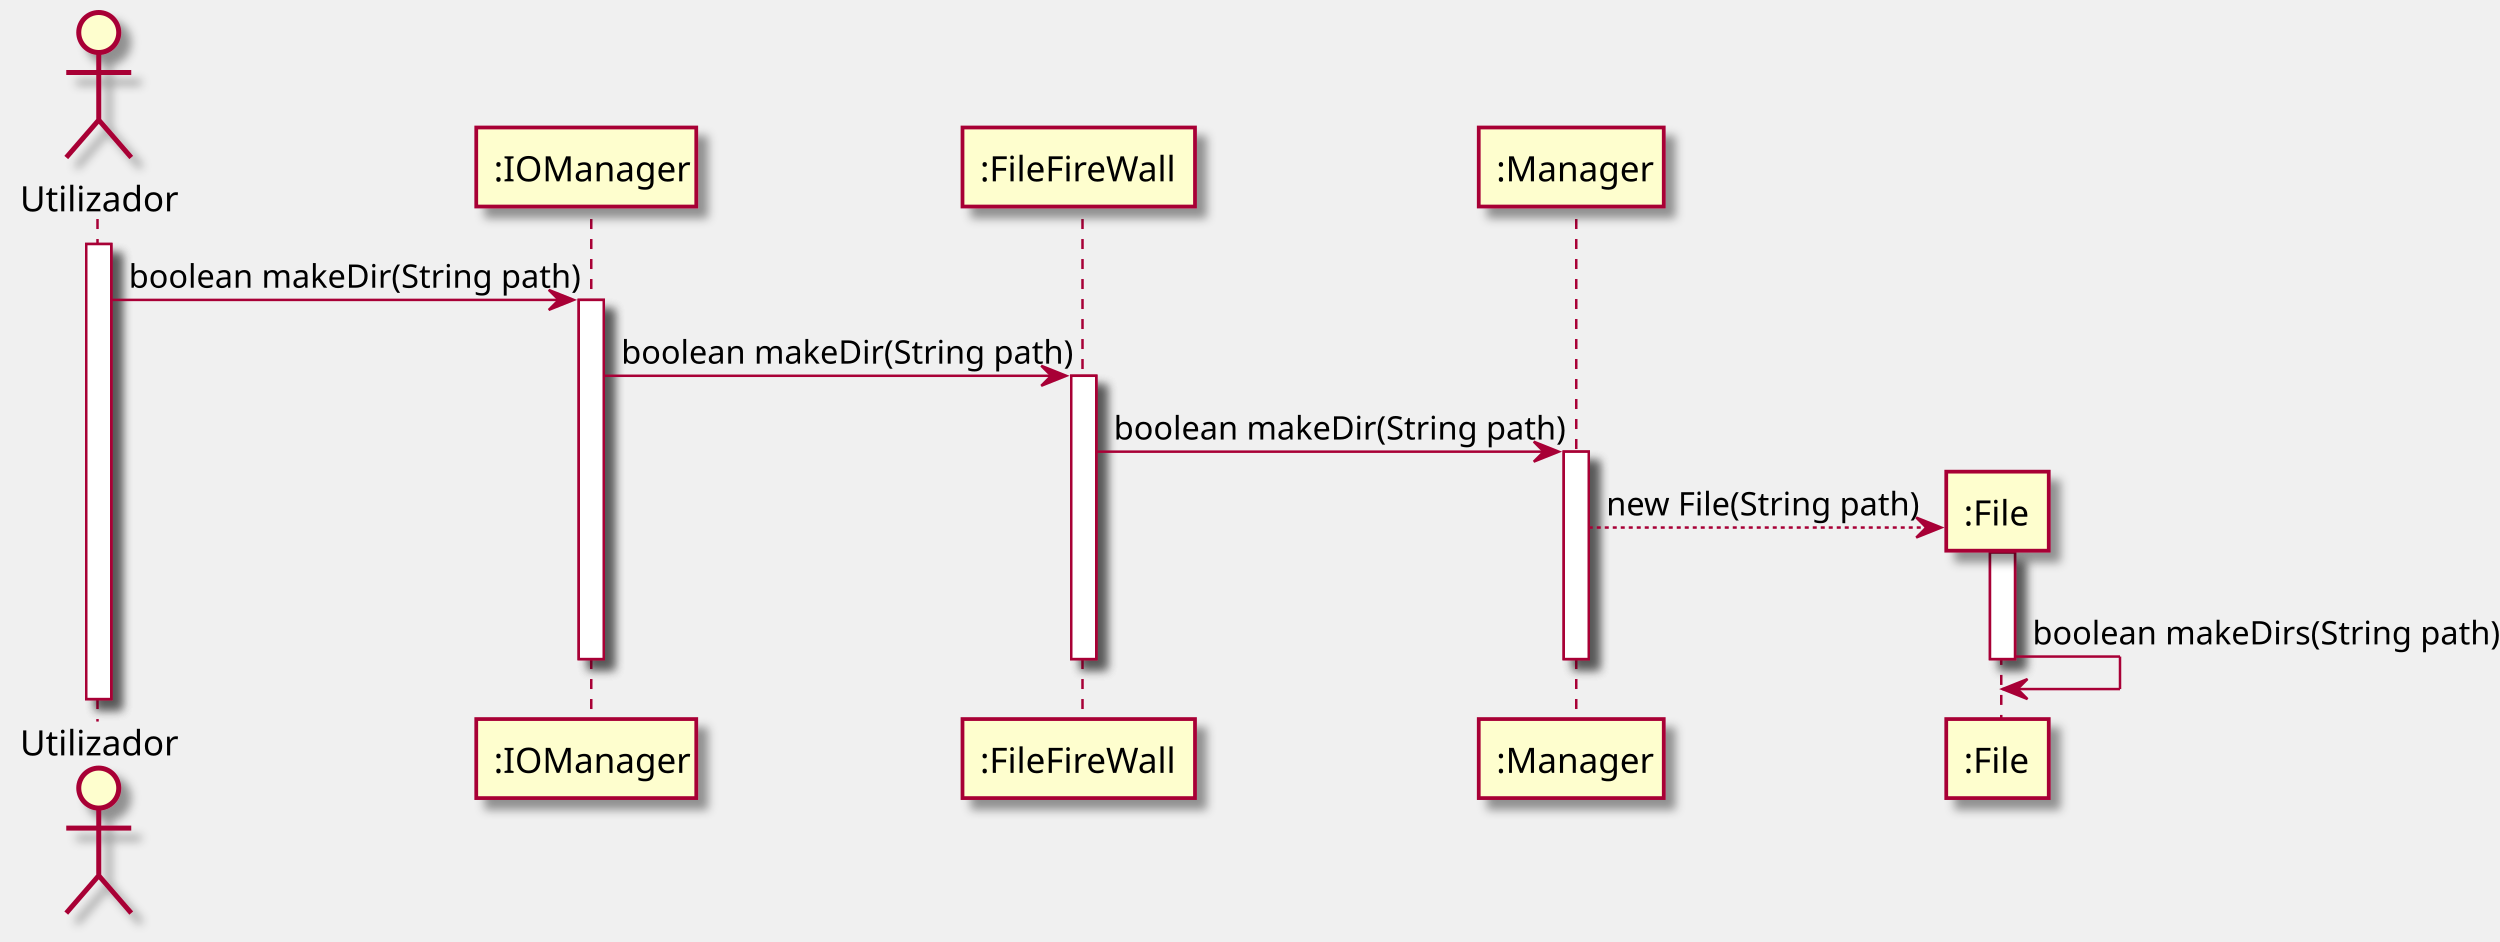
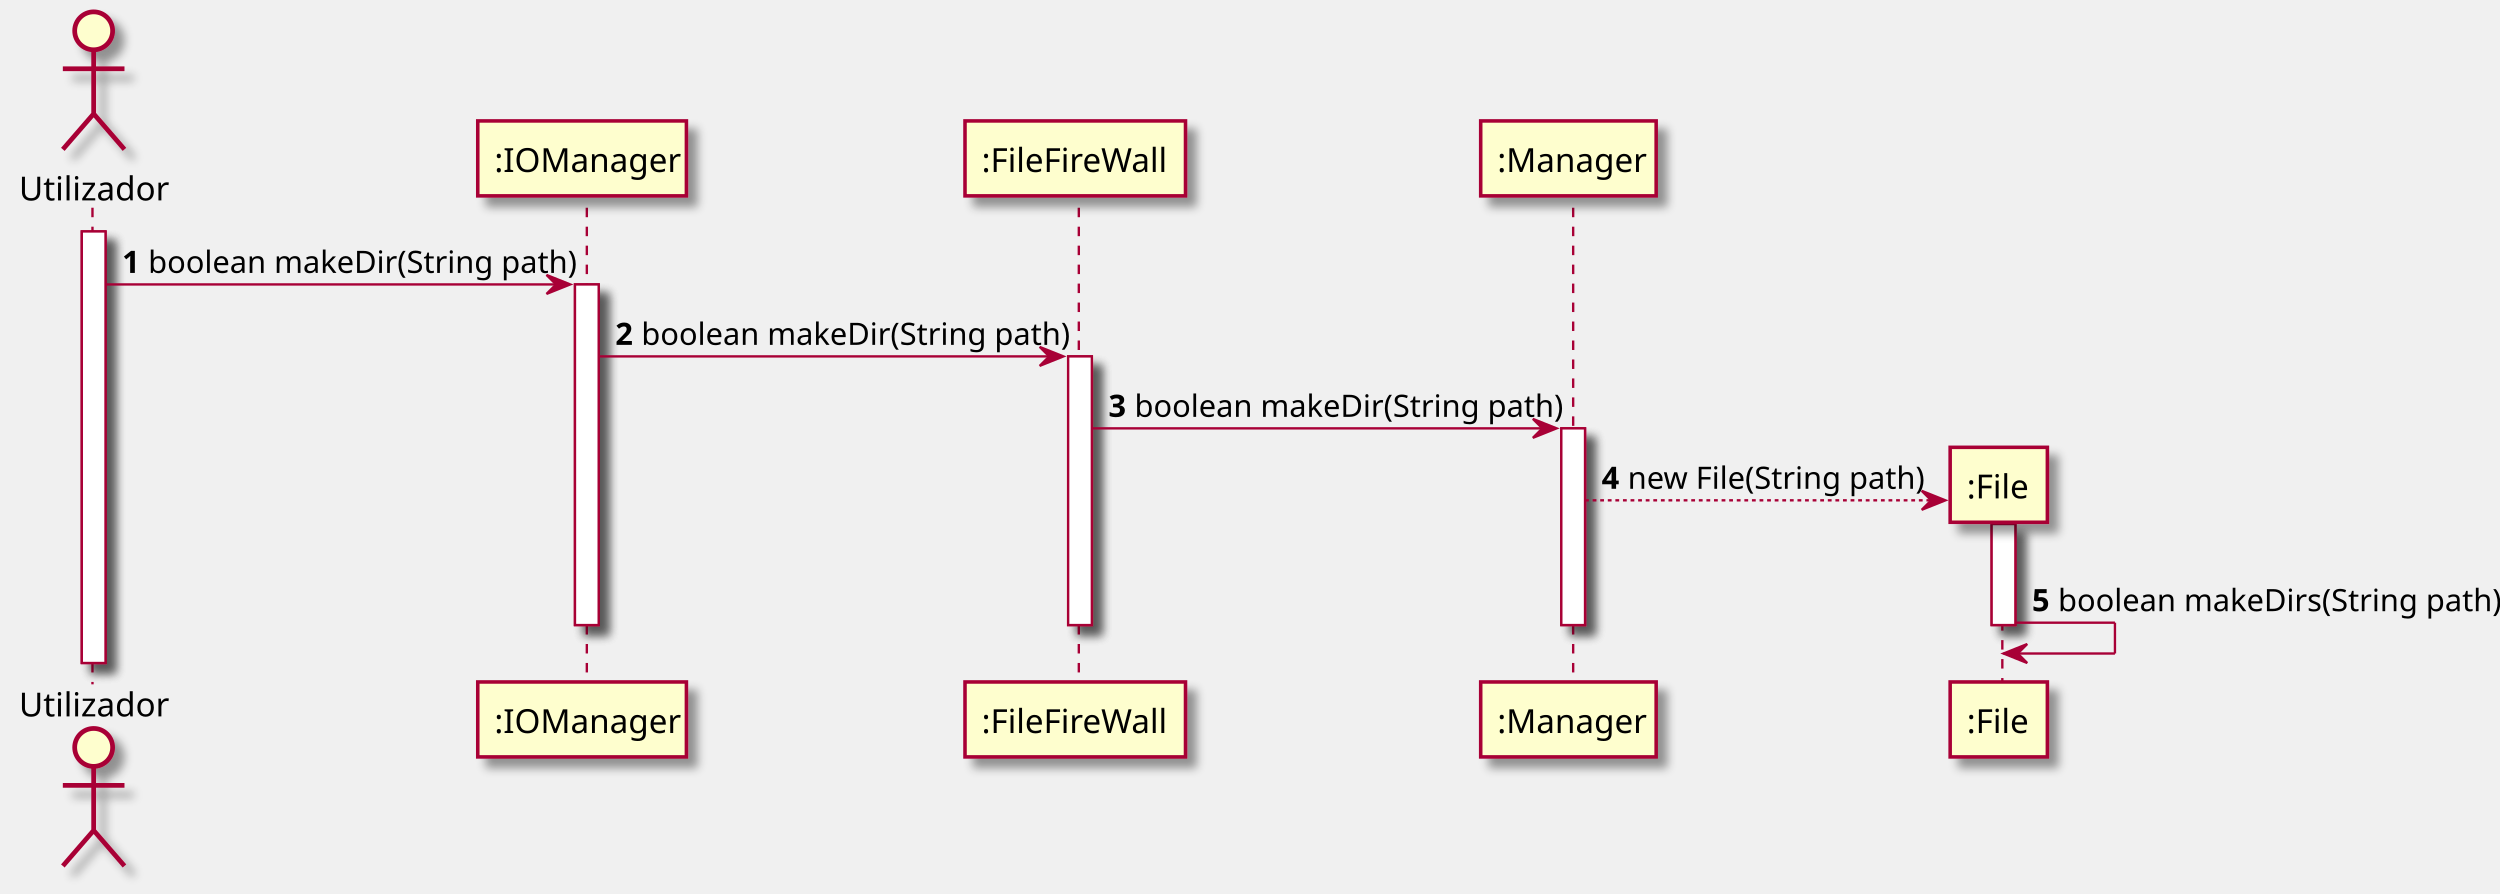
- <svg xmlns="http://www.w3.org/2000/svg" contentScriptType="application/ecmascript" contentStyleType="text/css" height="471.25px" preserveAspectRatio="none" style="width:1250px;height:471px;" version="1.1" viewBox="0 0 1250 471" width="1250px" zoomAndPan="magnify">
+ <svg xmlns="http://www.w3.org/2000/svg" contentScriptType="application/ecmascript" contentStyleType="text/css" height="471.25px" preserveAspectRatio="none" style="width:1318px;height:471px;" version="1.1" viewBox="0 0 1318 471" width="1318.75px" zoomAndPan="magnify">
  <defs>
-     <filter height="300%" id="feb7xlww17eip" width="300%" x="-1" y="-1">
+     <filter height="300%" id="frs1ithpgdnyf" width="300%" x="-1" y="-1">
      <feGaussianBlur result="blurOut" stdDeviation="2.5" />
      <feColorMatrix in="blurOut" result="blurOut2" type="matrix" values="0 0 0 0 0 0 0 0 0 0 0 0 0 0 0 0 0 0 .4 0" />
      <feOffset dx="5.0" dy="5.0" in="blurOut2" result="blurOut3" />
      <feBlend in="SourceGraphic" in2="blurOut3" mode="normal" />
    </filter>
  </defs>
  <g>
-     <rect fill="#FFFFFF" filter="url(#feb7xlww17eip)" height="227.519" style="stroke: #A80036; stroke-width: 1.25;" width="12.5" x="43.125" y="122.012" />
-     <rect fill="#FFFFFF" filter="url(#feb7xlww17eip)" height="179.58" style="stroke: #A80036; stroke-width: 1.25;" width="12.5" x="289.375" y="149.951" />
-     <rect fill="#FFFFFF" filter="url(#feb7xlww17eip)" height="141.641" style="stroke: #A80036; stroke-width: 1.25;" width="12.5" x="535.625" y="187.891" />
-     <rect fill="#FFFFFF" filter="url(#feb7xlww17eip)" height="103.701" style="stroke: #A80036; stroke-width: 1.25;" width="12.5" x="781.875" y="225.83" />
-     <rect fill="#FFFFFF" filter="url(#feb7xlww17eip)" height="53.262" style="stroke: #A80036; stroke-width: 1.25;" width="12.5" x="995" y="276.269" />
+     <rect fill="#FFFFFF" filter="url(#frs1ithpgdnyf)" height="227.519" style="stroke: #A80036; stroke-width: 1.25;" width="12.5" x="43.125" y="122.012" />
+     <rect fill="#FFFFFF" filter="url(#frs1ithpgdnyf)" height="179.58" style="stroke: #A80036; stroke-width: 1.25;" width="12.5" x="303.125" y="149.951" />
+     <rect fill="#FFFFFF" filter="url(#frs1ithpgdnyf)" height="141.641" style="stroke: #A80036; stroke-width: 1.25;" width="12.5" x="563.125" y="187.891" />
+     <rect fill="#FFFFFF" filter="url(#frs1ithpgdnyf)" height="103.701" style="stroke: #A80036; stroke-width: 1.25;" width="12.5" x="823.125" y="225.83" />
+     <rect fill="#FFFFFF" filter="url(#frs1ithpgdnyf)" height="53.262" style="stroke: #A80036; stroke-width: 1.25;" width="12.5" x="1050" y="276.269" />
    <line style="stroke: #A80036; stroke-width: 1.25; stroke-dasharray: 5.0,5.0;" x1="48.75" x2="48.75" y1="109.512" y2="360.781" />
-     <line style="stroke: #A80036; stroke-width: 1.25; stroke-dasharray: 5.0,5.0;" x1="295.625" x2="295.625" y1="109.512" y2="360.781" />
-     <line style="stroke: #A80036; stroke-width: 1.25; stroke-dasharray: 5.0,5.0;" x1="541.25" x2="541.25" y1="109.512" y2="360.781" />
-     <line style="stroke: #A80036; stroke-width: 1.25; stroke-dasharray: 5.0,5.0;" x1="788.125" x2="788.125" y1="109.512" y2="360.781" />
-     <line style="stroke: #A80036; stroke-width: 1.25; stroke-dasharray: 5.0,5.0;" x1="1000.625" x2="1000.625" y1="277.461" y2="360.781" />
-     <text fill="#000000" font-family="sans-serif" font-size="17.5" lengthAdjust="spacingAndGlyphs" textLength="71.25" x="10" y="105.666">Utilizador</text>
-     <ellipse cx="49.375" cy="16.25" fill="#FEFECE" filter="url(#feb7xlww17eip)" rx="10" ry="10" style="stroke: #A80036; stroke-width: 2.5;" />
-     <path d="M49.375,26.25 L49.375,60 M33.125,36.25 L65.625,36.25 M49.375,60 L33.125,78.75 M49.375,60 L65.625,78.75 " fill="none" filter="url(#feb7xlww17eip)" style="stroke: #A80036; stroke-width: 2.5;" />
-     <text fill="#000000" font-family="sans-serif" font-size="17.5" lengthAdjust="spacingAndGlyphs" textLength="71.25" x="10" y="377.698">Utilizador</text>
-     <ellipse cx="49.375" cy="394.043" fill="#FEFECE" filter="url(#feb7xlww17eip)" rx="10" ry="10" style="stroke: #A80036; stroke-width: 2.5;" />
-     <path d="M49.375,404.043 L49.375,437.793 M33.125,414.043 L65.625,414.043 M49.375,437.793 L33.125,456.543 M49.375,437.793 L65.625,456.543 " fill="none" filter="url(#feb7xlww17eip)" style="stroke: #A80036; stroke-width: 2.5;" />
-     <rect fill="#FEFECE" filter="url(#feb7xlww17eip)" height="39.512" style="stroke: #A80036; stroke-width: 1.875;" width="110" x="238.125" y="63.75" />
-     <text fill="#000000" font-family="sans-serif" font-size="17.5" lengthAdjust="spacingAndGlyphs" textLength="92.5" x="246.875" y="90.666">:IOManager</text>
-     <rect fill="#FEFECE" filter="url(#feb7xlww17eip)" height="39.512" style="stroke: #A80036; stroke-width: 1.875;" width="110" x="238.125" y="359.531" />
-     <text fill="#000000" font-family="sans-serif" font-size="17.5" lengthAdjust="spacingAndGlyphs" textLength="92.5" x="246.875" y="386.448">:IOManager</text>
-     <rect fill="#FEFECE" filter="url(#feb7xlww17eip)" height="39.512" style="stroke: #A80036; stroke-width: 1.875;" width="116.25" x="481.25" y="63.75" />
-     <text fill="#000000" font-family="sans-serif" font-size="17.5" lengthAdjust="spacingAndGlyphs" textLength="98.75" x="490" y="90.666">:FileFireWall</text>
-     <rect fill="#FEFECE" filter="url(#feb7xlww17eip)" height="39.512" style="stroke: #A80036; stroke-width: 1.875;" width="116.25" x="481.25" y="359.531" />
-     <text fill="#000000" font-family="sans-serif" font-size="17.5" lengthAdjust="spacingAndGlyphs" textLength="98.75" x="490" y="386.448">:FileFireWall</text>
-     <rect fill="#FEFECE" filter="url(#feb7xlww17eip)" height="39.512" style="stroke: #A80036; stroke-width: 1.875;" width="92.5" x="739.375" y="63.75" />
-     <text fill="#000000" font-family="sans-serif" font-size="17.5" lengthAdjust="spacingAndGlyphs" textLength="75" x="748.125" y="90.666">:Manager</text>
-     <rect fill="#FEFECE" filter="url(#feb7xlww17eip)" height="39.512" style="stroke: #A80036; stroke-width: 1.875;" width="92.5" x="739.375" y="359.531" />
-     <text fill="#000000" font-family="sans-serif" font-size="17.5" lengthAdjust="spacingAndGlyphs" textLength="75" x="748.125" y="386.448">:Manager</text>
-     <rect fill="#FEFECE" filter="url(#feb7xlww17eip)" height="39.512" style="stroke: #A80036; stroke-width: 1.875;" width="51.25" x="973.125" y="359.531" />
-     <text fill="#000000" font-family="sans-serif" font-size="17.5" lengthAdjust="spacingAndGlyphs" textLength="33.75" x="981.875" y="386.448">:File</text>
-     <rect fill="#FFFFFF" filter="url(#feb7xlww17eip)" height="227.519" style="stroke: #A80036; stroke-width: 1.25;" width="12.5" x="43.125" y="122.012" />
-     <rect fill="#FFFFFF" filter="url(#feb7xlww17eip)" height="179.58" style="stroke: #A80036; stroke-width: 1.25;" width="12.5" x="289.375" y="149.951" />
-     <rect fill="#FFFFFF" filter="url(#feb7xlww17eip)" height="141.641" style="stroke: #A80036; stroke-width: 1.25;" width="12.5" x="535.625" y="187.891" />
-     <rect fill="#FFFFFF" filter="url(#feb7xlww17eip)" height="103.701" style="stroke: #A80036; stroke-width: 1.25;" width="12.5" x="781.875" y="225.83" />
-     <rect fill="#FFFFFF" filter="url(#feb7xlww17eip)" height="53.262" style="stroke: #A80036; stroke-width: 1.25;" width="12.5" x="995" y="276.269" />
-     <polygon fill="#A80036" points="274.375,144.951,286.875,149.951,274.375,154.951,279.375,149.951" style="stroke: #A80036; stroke-width: 1.25;" />
-     <line style="stroke: #A80036; stroke-width: 1.25;" x1="55.625" x2="281.875" y1="149.951" y2="149.951" />
-     <text fill="#000000" font-family="sans-serif" font-size="16.25" lengthAdjust="spacingAndGlyphs" textLength="210" x="64.375" y="143.881">boolean makeDir(String path)</text>
-     <polygon fill="#A80036" points="520.625,182.891,533.125,187.891,520.625,192.891,525.625,187.891" style="stroke: #A80036; stroke-width: 1.25;" />
-     <line style="stroke: #A80036; stroke-width: 1.25;" x1="301.875" x2="528.125" y1="187.891" y2="187.891" />
-     <text fill="#000000" font-family="sans-serif" font-size="16.25" lengthAdjust="spacingAndGlyphs" textLength="210" x="310.625" y="181.82">boolean makeDir(String path)</text>
-     <polygon fill="#A80036" points="766.875,220.83,779.375,225.83,766.875,230.83,771.875,225.83" style="stroke: #A80036; stroke-width: 1.25;" />
-     <line style="stroke: #A80036; stroke-width: 1.25;" x1="548.125" x2="774.375" y1="225.83" y2="225.83" />
-     <text fill="#000000" font-family="sans-serif" font-size="16.25" lengthAdjust="spacingAndGlyphs" textLength="210" x="556.875" y="219.76">boolean makeDir(String path)</text>
-     <polygon fill="#A80036" points="958.125,258.769,970.625,263.769,958.125,268.769,963.125,263.769" style="stroke: #A80036; stroke-width: 1.25;" />
-     <line style="stroke: #A80036; stroke-width: 1.25; stroke-dasharray: 2.0,2.0;" x1="794.375" x2="965.625" y1="263.769" y2="263.769" />
-     <text fill="#000000" font-family="sans-serif" font-size="16.25" lengthAdjust="spacingAndGlyphs" textLength="148.75" x="803.125" y="257.699">new File(String path)</text>
-     <rect fill="#FEFECE" filter="url(#feb7xlww17eip)" height="39.512" style="stroke: #A80036; stroke-width: 1.875;" width="51.25" x="973.125" y="235.83" />
-     <text fill="#000000" font-family="sans-serif" font-size="17.5" lengthAdjust="spacingAndGlyphs" textLength="33.75" x="981.875" y="262.747">:File</text>
-     <line style="stroke: #A80036; stroke-width: 1.25;" x1="1007.5" x2="1060" y1="328.281" y2="328.281" />
-     <line style="stroke: #A80036; stroke-width: 1.25;" x1="1060" x2="1060" y1="328.281" y2="344.531" />
-     <line style="stroke: #A80036; stroke-width: 1.25;" x1="1001.25" x2="1060" y1="344.531" y2="344.531" />
-     <polygon fill="#A80036" points="1013.75,339.531,1001.25,344.531,1013.75,349.531,1008.75,344.531" style="stroke: #A80036; stroke-width: 1.25;" />
-     <text fill="#000000" font-family="sans-serif" font-size="16.25" lengthAdjust="spacingAndGlyphs" textLength="218.75" x="1016.25" y="322.211">boolean makeDirs(String path)</text>
+     <line style="stroke: #A80036; stroke-width: 1.25; stroke-dasharray: 5.0,5.0;" x1="309.375" x2="309.375" y1="109.512" y2="360.781" />
+     <line style="stroke: #A80036; stroke-width: 1.25; stroke-dasharray: 5.0,5.0;" x1="568.75" x2="568.75" y1="109.512" y2="360.781" />
+     <line style="stroke: #A80036; stroke-width: 1.25; stroke-dasharray: 5.0,5.0;" x1="829.375" x2="829.375" y1="109.512" y2="360.781" />
+     <line style="stroke: #A80036; stroke-width: 1.25; stroke-dasharray: 5.0,5.0;" x1="1055.625" x2="1055.625" y1="277.461" y2="360.781" />
+     <text fill="#000000" font-family="sans-serif" font-size="17.5" lengthAdjust="spacingAndGlyphs" textLength="71.25" x="10" y="105.666">Utilizador
+         </text>
+     <ellipse cx="49.375" cy="16.25" fill="#FEFECE" filter="url(#frs1ithpgdnyf)" rx="10" ry="10" style="stroke: #A80036; stroke-width: 2.5;" />
+     <path d="M49.375,26.25 L49.375,60 M33.125,36.25 L65.625,36.25 M49.375,60 L33.125,78.75 M49.375,60 L65.625,78.75 " fill="none" filter="url(#frs1ithpgdnyf)" style="stroke: #A80036; stroke-width: 2.5;" />
+     <text fill="#000000" font-family="sans-serif" font-size="17.5" lengthAdjust="spacingAndGlyphs" textLength="71.25" x="10" y="377.698">Utilizador
+         </text>
+     <ellipse cx="49.375" cy="394.043" fill="#FEFECE" filter="url(#frs1ithpgdnyf)" rx="10" ry="10" style="stroke: #A80036; stroke-width: 2.5;" />
+     <path d="M49.375,404.043 L49.375,437.793 M33.125,414.043 L65.625,414.043 M49.375,437.793 L33.125,456.543 M49.375,437.793 L65.625,456.543 " fill="none" filter="url(#frs1ithpgdnyf)" style="stroke: #A80036; stroke-width: 2.5;" />
+     <rect fill="#FEFECE" filter="url(#frs1ithpgdnyf)" height="39.512" style="stroke: #A80036; stroke-width: 1.875;" width="110" x="251.875" y="63.75" />
+     <text fill="#000000" font-family="sans-serif" font-size="17.5" lengthAdjust="spacingAndGlyphs" textLength="92.5" x="260.625" y="90.666">:IOManager
+         </text>
+     <rect fill="#FEFECE" filter="url(#frs1ithpgdnyf)" height="39.512" style="stroke: #A80036; stroke-width: 1.875;" width="110" x="251.875" y="359.531" />
+     <text fill="#000000" font-family="sans-serif" font-size="17.5" lengthAdjust="spacingAndGlyphs" textLength="92.5" x="260.625" y="386.448">:IOManager
+         </text>
+     <rect fill="#FEFECE" filter="url(#frs1ithpgdnyf)" height="39.512" style="stroke: #A80036; stroke-width: 1.875;" width="116.25" x="508.75" y="63.75" />
+     <text fill="#000000" font-family="sans-serif" font-size="17.5" lengthAdjust="spacingAndGlyphs" textLength="98.75" x="517.5" y="90.666">:FileFireWall
+         </text>
+     <rect fill="#FEFECE" filter="url(#frs1ithpgdnyf)" height="39.512" style="stroke: #A80036; stroke-width: 1.875;" width="116.25" x="508.75" y="359.531" />
+     <text fill="#000000" font-family="sans-serif" font-size="17.5" lengthAdjust="spacingAndGlyphs" textLength="98.75" x="517.5" y="386.448">:FileFireWall
+         </text>
+     <rect fill="#FEFECE" filter="url(#frs1ithpgdnyf)" height="39.512" style="stroke: #A80036; stroke-width: 1.875;" width="92.5" x="780.625" y="63.75" />
+     <text fill="#000000" font-family="sans-serif" font-size="17.5" lengthAdjust="spacingAndGlyphs" textLength="75" x="789.375" y="90.666">:Manager
+         </text>
+     <rect fill="#FEFECE" filter="url(#frs1ithpgdnyf)" height="39.512" style="stroke: #A80036; stroke-width: 1.875;" width="92.5" x="780.625" y="359.531" />
+     <text fill="#000000" font-family="sans-serif" font-size="17.5" lengthAdjust="spacingAndGlyphs" textLength="75" x="789.375" y="386.448">:Manager
+         </text>
+     <rect fill="#FEFECE" filter="url(#frs1ithpgdnyf)" height="39.512" style="stroke: #A80036; stroke-width: 1.875;" width="51.25" x="1028.125" y="359.531" />
+     <text fill="#000000" font-family="sans-serif" font-size="17.5" lengthAdjust="spacingAndGlyphs" textLength="33.75" x="1036.875" y="386.448">:File
+         </text>
+     <rect fill="#FFFFFF" filter="url(#frs1ithpgdnyf)" height="227.519" style="stroke: #A80036; stroke-width: 1.25;" width="12.5" x="43.125" y="122.012" />
+     <rect fill="#FFFFFF" filter="url(#frs1ithpgdnyf)" height="179.58" style="stroke: #A80036; stroke-width: 1.25;" width="12.5" x="303.125" y="149.951" />
+     <rect fill="#FFFFFF" filter="url(#frs1ithpgdnyf)" height="141.641" style="stroke: #A80036; stroke-width: 1.25;" width="12.5" x="563.125" y="187.891" />
+     <rect fill="#FFFFFF" filter="url(#frs1ithpgdnyf)" height="103.701" style="stroke: #A80036; stroke-width: 1.25;" width="12.5" x="823.125" y="225.83" />
+     <rect fill="#FFFFFF" filter="url(#frs1ithpgdnyf)" height="53.262" style="stroke: #A80036; stroke-width: 1.25;" width="12.5" x="1050" y="276.269" />
+     <polygon fill="#A80036" points="288.125,144.951,300.625,149.951,288.125,154.951,293.125,149.951" style="stroke: #A80036; stroke-width: 1.25;" />
+     <line style="stroke: #A80036; stroke-width: 1.25;" x1="55.625" x2="295.625" y1="149.951" y2="149.951" />
+     <text fill="#000000" font-family="sans-serif" font-size="16.25" font-weight="bold" lengthAdjust="spacingAndGlyphs" textLength="8.75" x="64.375" y="143.881">1
+         </text>
+     <text fill="#000000" font-family="sans-serif" font-size="16.25" lengthAdjust="spacingAndGlyphs" textLength="210" x="78.125" y="143.881">boolean makeDir(String path)
+         </text>
+     <polygon fill="#A80036" points="548.125,182.891,560.625,187.891,548.125,192.891,553.125,187.891" style="stroke: #A80036; stroke-width: 1.25;" />
+     <line style="stroke: #A80036; stroke-width: 1.25;" x1="315.625" x2="555.625" y1="187.891" y2="187.891" />
+     <text fill="#000000" font-family="sans-serif" font-size="16.25" font-weight="bold" lengthAdjust="spacingAndGlyphs" textLength="8.75" x="324.375" y="181.82">2
+         </text>
+     <text fill="#000000" font-family="sans-serif" font-size="16.25" lengthAdjust="spacingAndGlyphs" textLength="210" x="338.125" y="181.82">boolean makeDir(String path)
+         </text>
+     <polygon fill="#A80036" points="808.125,220.83,820.625,225.83,808.125,230.83,813.125,225.83" style="stroke: #A80036; stroke-width: 1.25;" />
+     <line style="stroke: #A80036; stroke-width: 1.25;" x1="575.625" x2="815.625" y1="225.83" y2="225.83" />
+     <text fill="#000000" font-family="sans-serif" font-size="16.25" font-weight="bold" lengthAdjust="spacingAndGlyphs" textLength="8.75" x="584.375" y="219.76">3
+         </text>
+     <text fill="#000000" font-family="sans-serif" font-size="16.25" lengthAdjust="spacingAndGlyphs" textLength="210" x="598.125" y="219.76">boolean makeDir(String path)
+         </text>
+     <polygon fill="#A80036" points="1013.125,258.769,1025.625,263.769,1013.125,268.769,1018.125,263.769" style="stroke: #A80036; stroke-width: 1.25;" />
+     <line style="stroke: #A80036; stroke-width: 1.25; stroke-dasharray: 2.0,2.0;" x1="835.625" x2="1020.625" y1="263.769" y2="263.769" />
+     <text fill="#000000" font-family="sans-serif" font-size="16.25" font-weight="bold" lengthAdjust="spacingAndGlyphs" textLength="8.75" x="844.375" y="257.699">4
+         </text>
+     <text fill="#000000" font-family="sans-serif" font-size="16.25" lengthAdjust="spacingAndGlyphs" textLength="148.75" x="858.125" y="257.699">new File(String path)
+         </text>
+     <rect fill="#FEFECE" filter="url(#frs1ithpgdnyf)" height="39.512" style="stroke: #A80036; stroke-width: 1.875;" width="51.25" x="1028.125" y="235.83" />
+     <text fill="#000000" font-family="sans-serif" font-size="17.5" lengthAdjust="spacingAndGlyphs" textLength="33.75" x="1036.875" y="262.747">:File
+         </text>
+     <line style="stroke: #A80036; stroke-width: 1.25;" x1="1062.5" x2="1115" y1="328.281" y2="328.281" />
+     <line style="stroke: #A80036; stroke-width: 1.25;" x1="1115" x2="1115" y1="328.281" y2="344.531" />
+     <line style="stroke: #A80036; stroke-width: 1.25;" x1="1056.25" x2="1115" y1="344.531" y2="344.531" />
+     <polygon fill="#A80036" points="1068.75,339.531,1056.25,344.531,1068.75,349.531,1063.75,344.531" style="stroke: #A80036; stroke-width: 1.25;" />
+     <text fill="#000000" font-family="sans-serif" font-size="16.25" font-weight="bold" lengthAdjust="spacingAndGlyphs" textLength="8.75" x="1071.25" y="322.211">5
+         </text>
+     <text fill="#000000" font-family="sans-serif" font-size="16.25" lengthAdjust="spacingAndGlyphs" textLength="218.75" x="1085" y="322.211">boolean makeDirs(String path)
+         </text>
  </g>
</svg>
